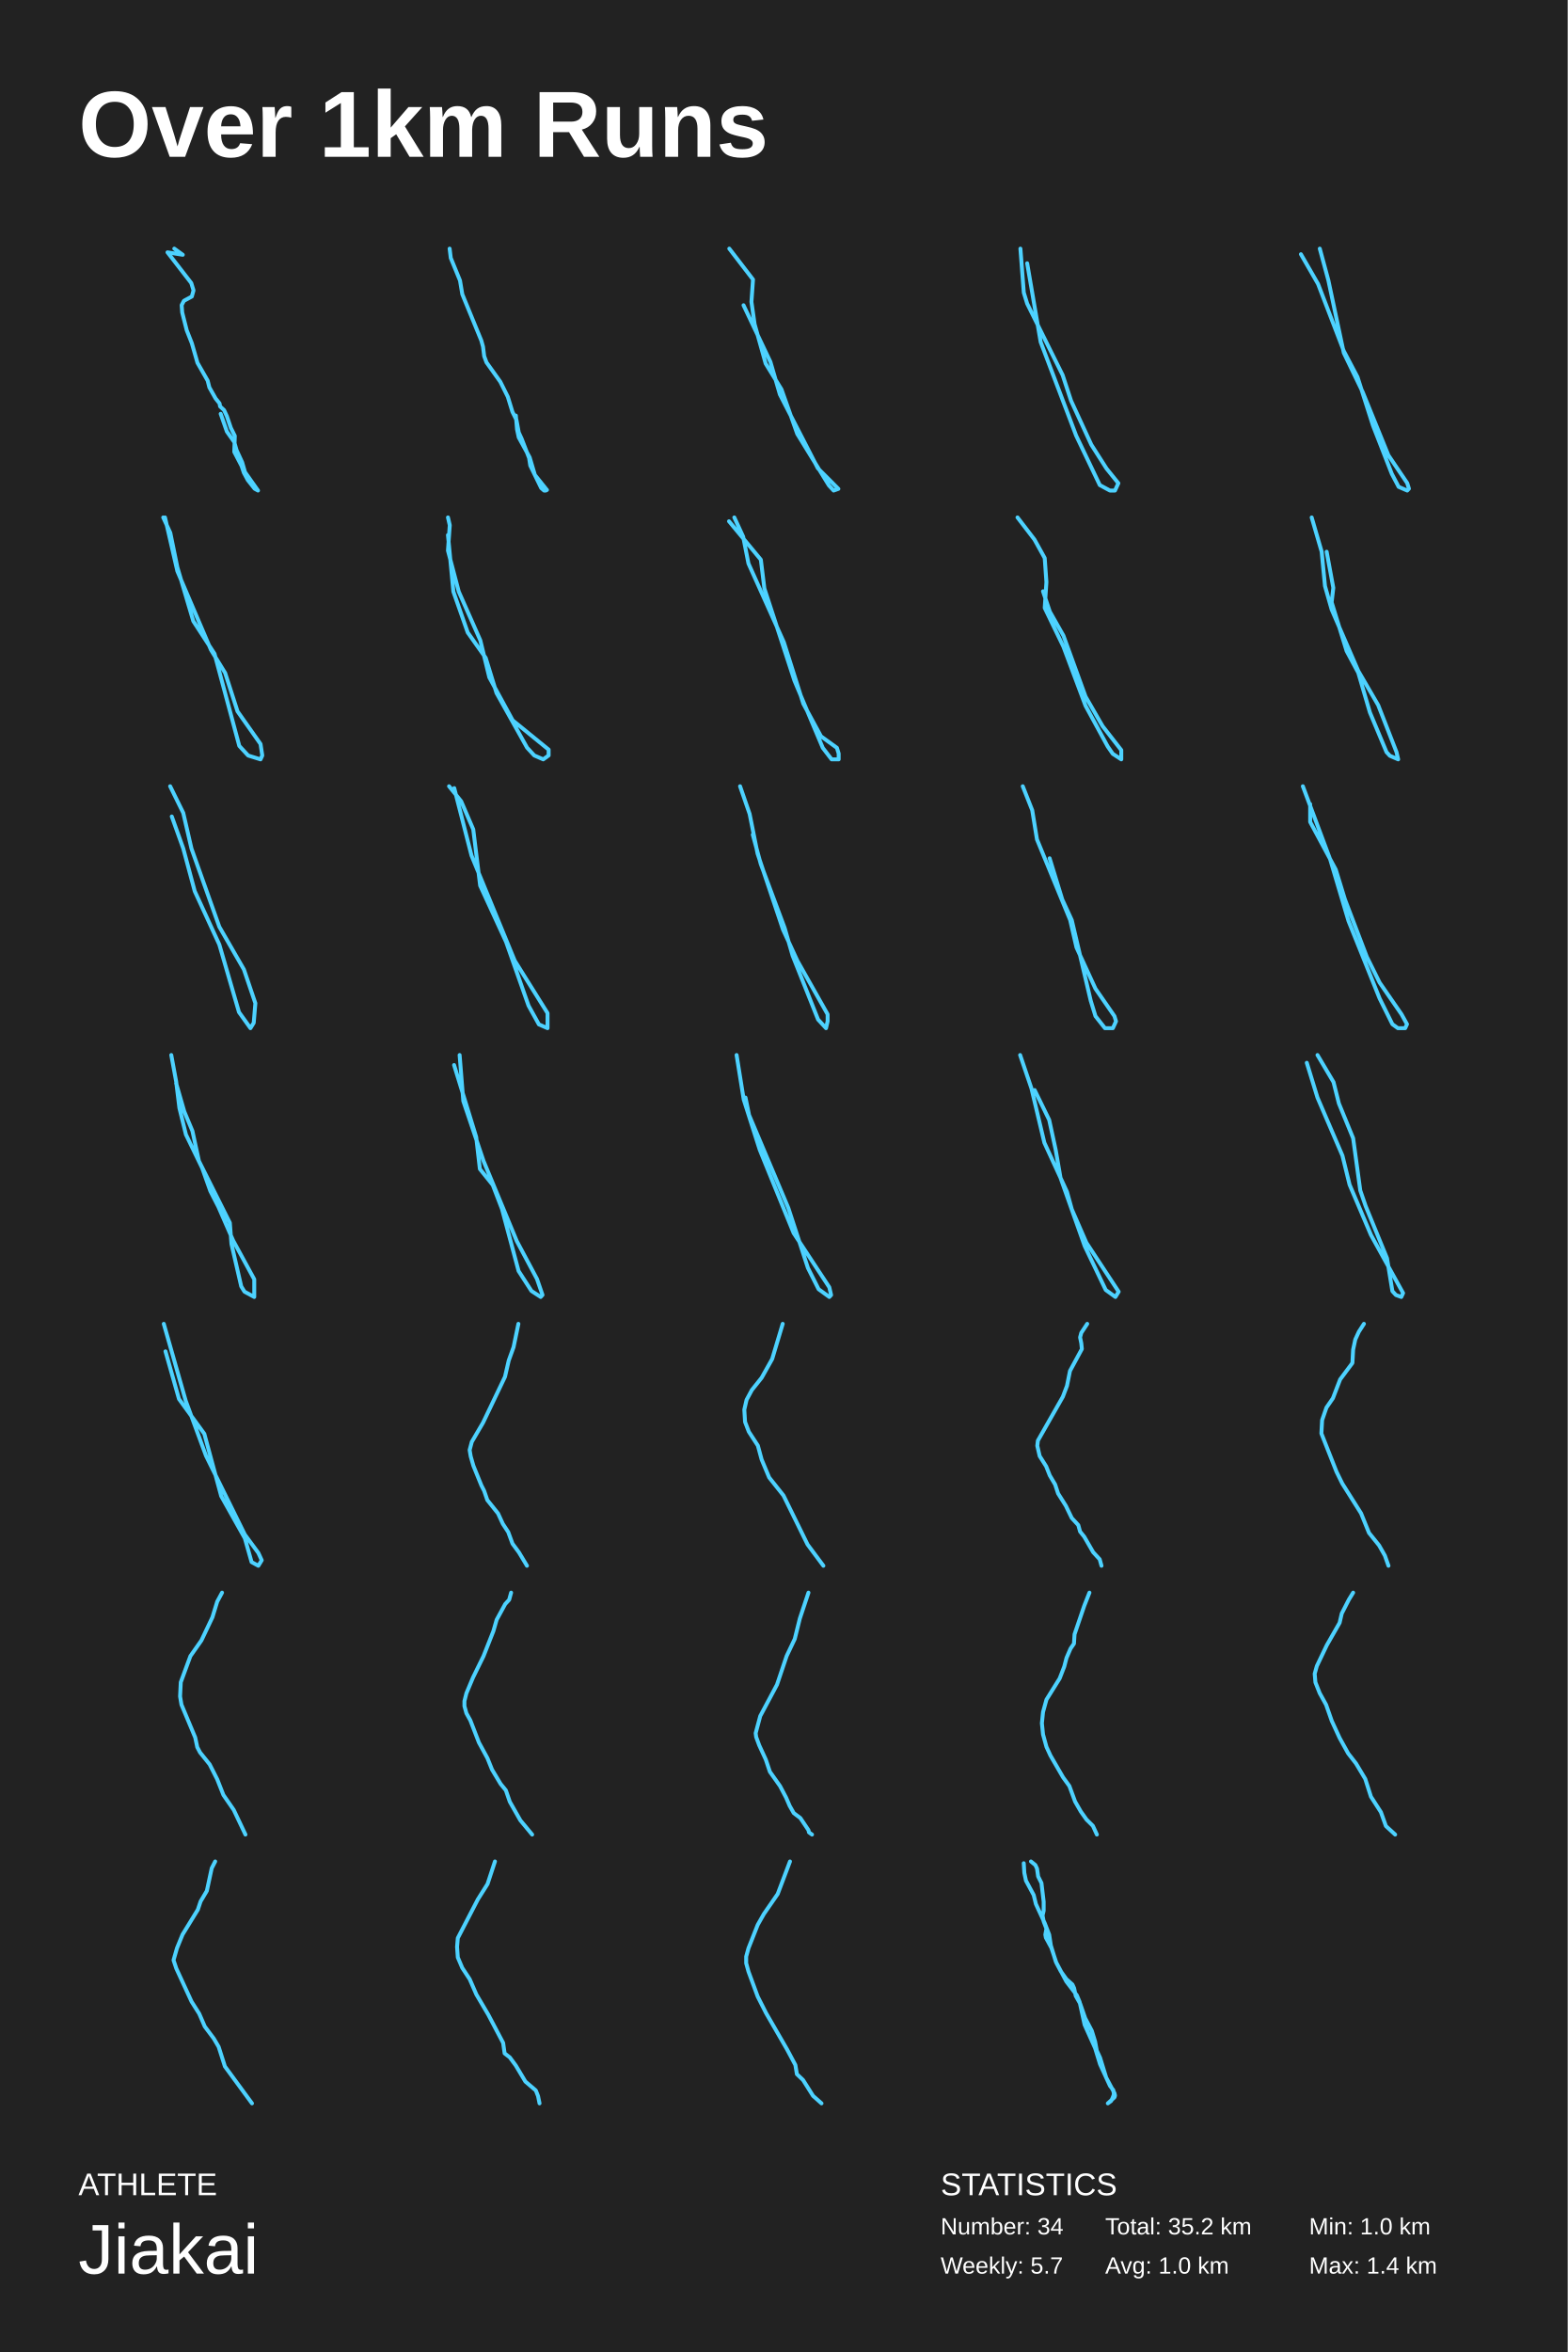
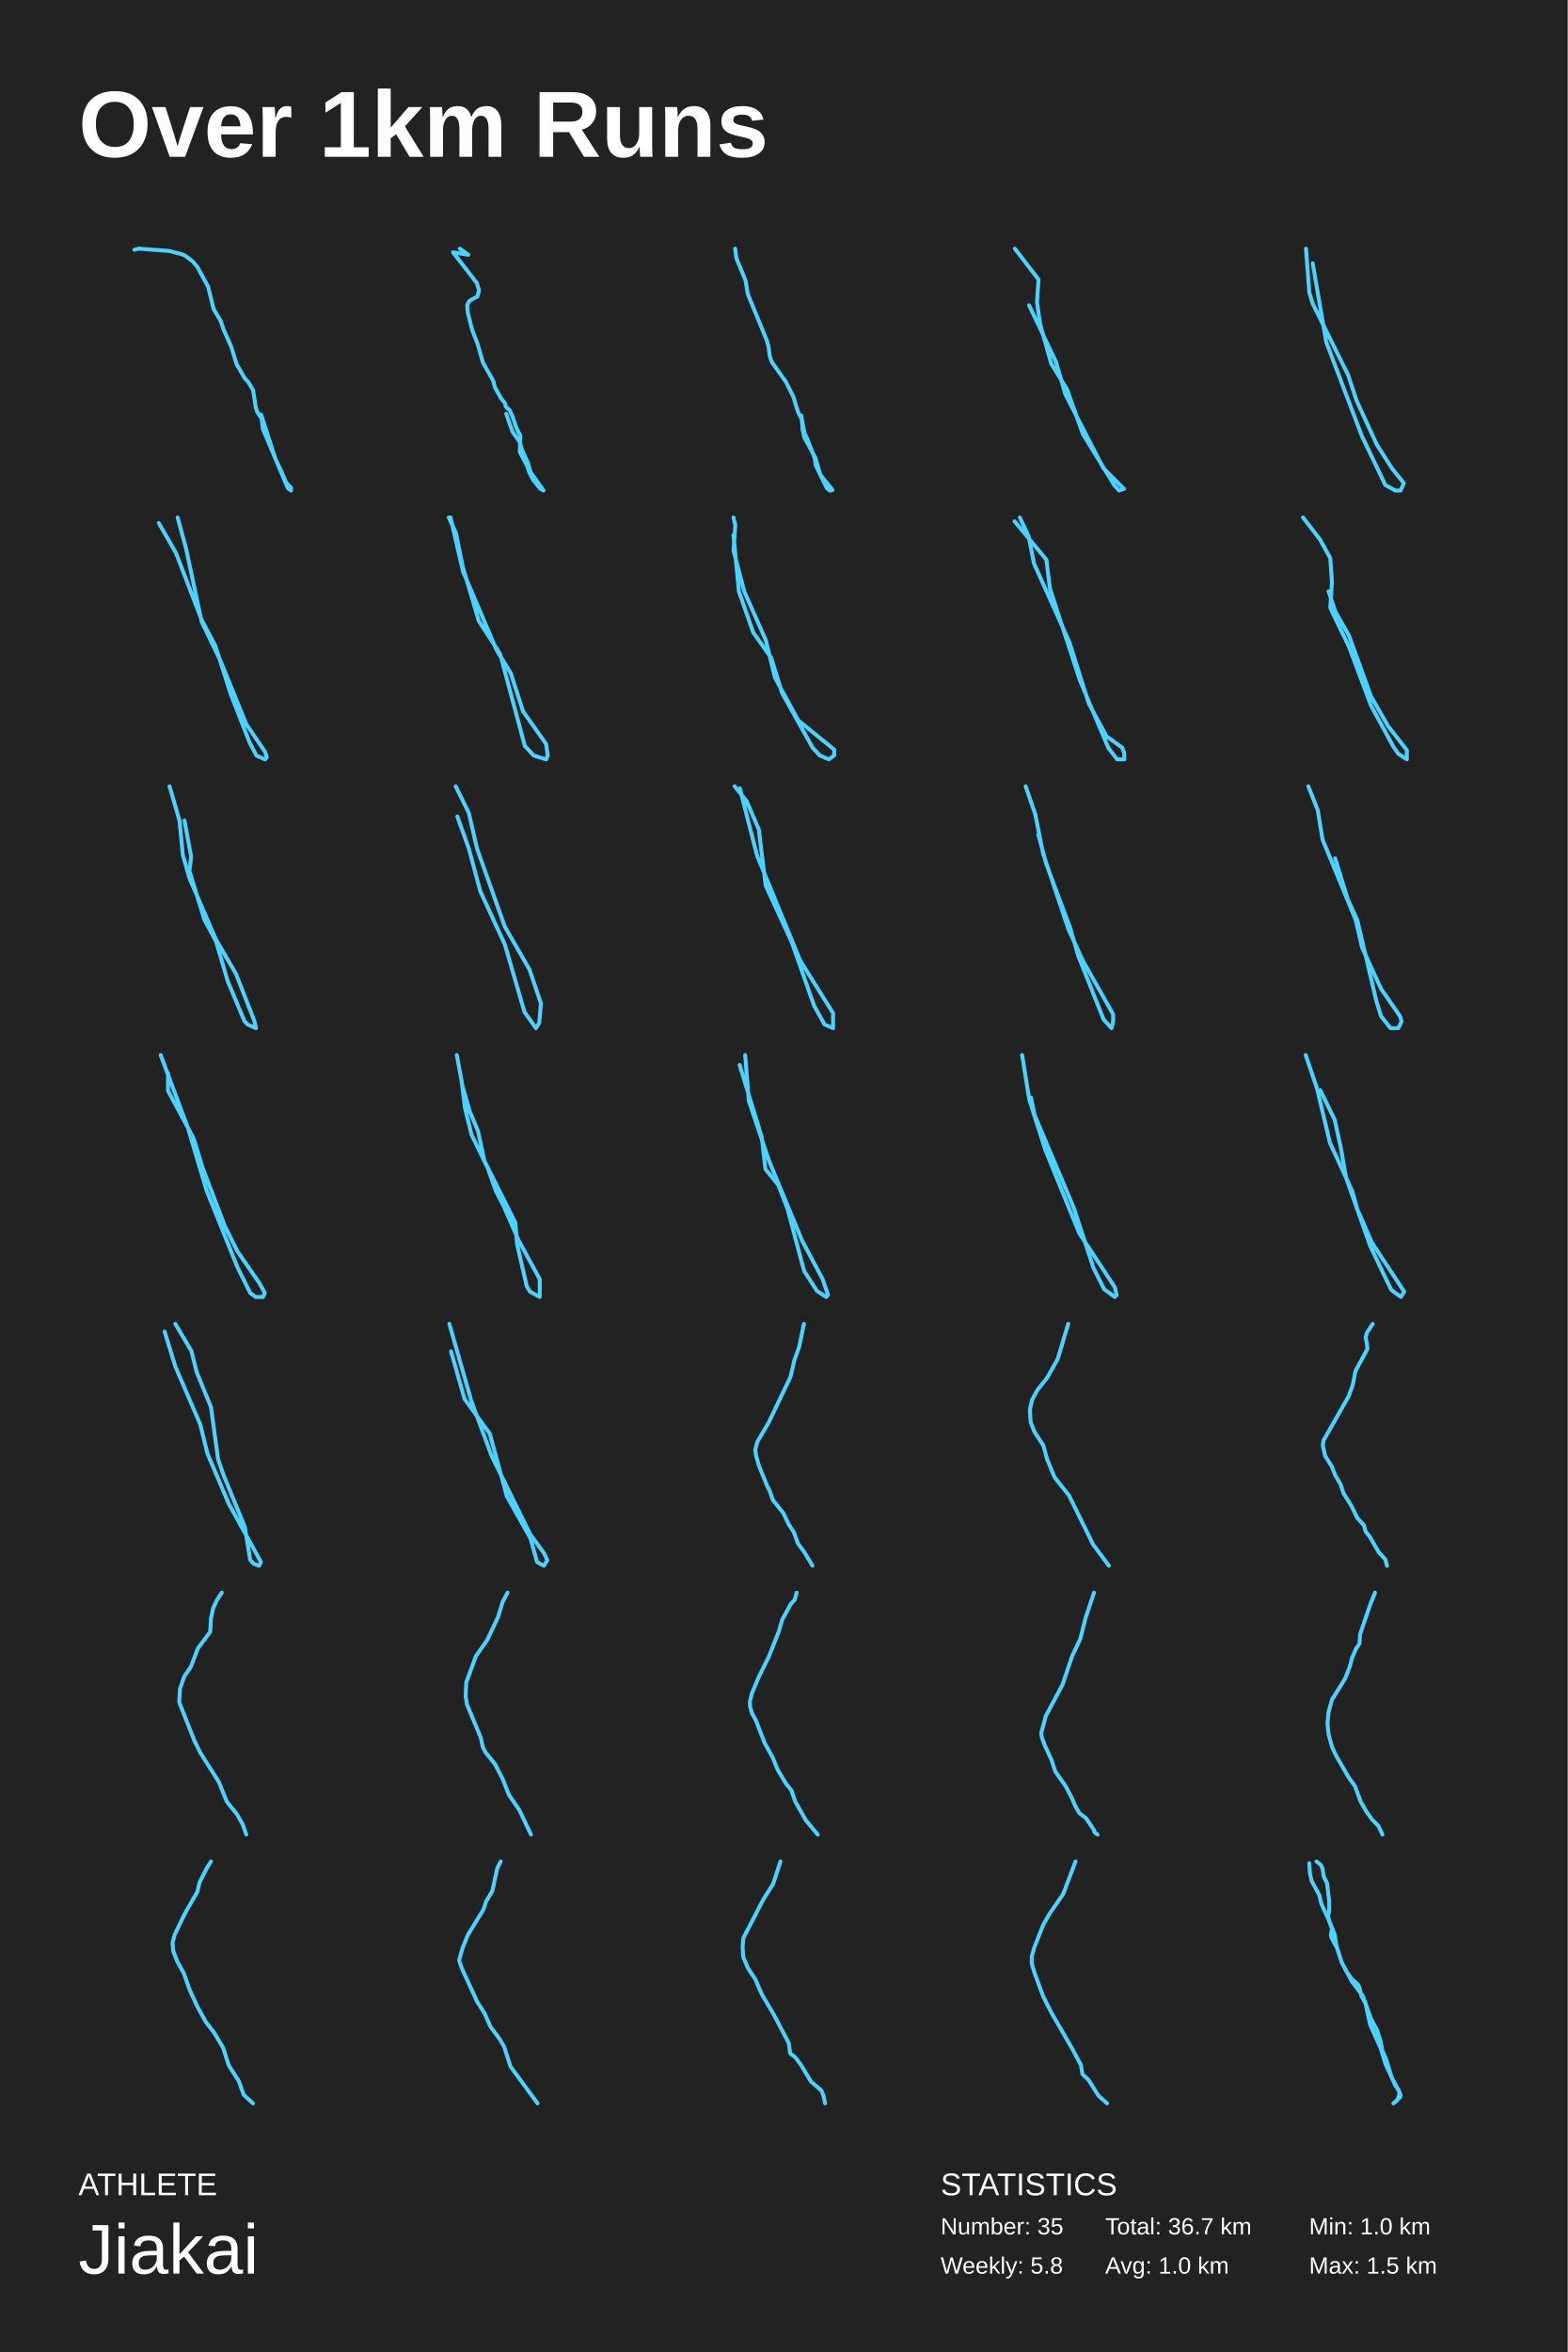
<svg xmlns="http://www.w3.org/2000/svg" baseProfile="full" height="300mm" version="1.1" viewBox="0,0,200,300" width="200mm">
  <defs />
  <rect fill="#222222" height="300" width="200" x="0" y="0" />
  <text fill="#FFFFFF" style="font-size:12px; font-family:Arial; font-weight:bold;" x="10" y="20">Over 1km Runs</text>
  <text fill="#FFFFFF" style="font-size:4px; font-family:Arial" x="10" y="280">ATHLETE</text>
  <text fill="#FFFFFF" style="font-size:9px; font-family:Arial" x="10" y="290">Jiakai</text>
  <text fill="#FFFFFF" style="font-size:4px; font-family:Arial" x="120" y="280">STATISTICS</text>
-   <text fill="#FFFFFF" style="font-size:3px; font-family:Arial" x="120" y="285">Number: 34</text>
-   <text fill="#FFFFFF" style="font-size:3px; font-family:Arial" x="120" y="290">Weekly: 5.7</text>
-   <text fill="#FFFFFF" style="font-size:3px; font-family:Arial" x="141" y="285">Total: 35.2 km</text>
+   <text fill="#FFFFFF" style="font-size:3px; font-family:Arial" x="120" y="285">Number: 35</text>
+   <text fill="#FFFFFF" style="font-size:3px; font-family:Arial" x="120" y="290">Weekly: 5.8</text>
+   <text fill="#FFFFFF" style="font-size:3px; font-family:Arial" x="141" y="285">Total: 36.7 km</text>
  <text fill="#FFFFFF" style="font-size:3px; font-family:Arial" x="141" y="290">Avg: 1.0 km</text>
  <text fill="#FFFFFF" style="font-size:3px; font-family:Arial" x="167" y="285">Min: 1.0 km</text>
-   <text fill="#FFFFFF" style="font-size:3px; font-family:Arial" x="167" y="290">Max: 1.4 km</text>
-   <polyline fill="none" points="22.235,31.714 23.318,32.497 21.369,32.184 24.4,36.1 24.689,37.04 24.472,37.823 23.462,38.371 23.173,38.92 23.245,39.859 23.823,42.131 24.472,43.775 25.194,46.281 26.493,48.553 26.71,49.414 27.504,50.824 28.009,51.45 28.081,51.842 28.586,52.312 28.947,53.095 29.452,54.583 29.958,55.601 29.886,57.637 30.824,59.439 31.112,60.3 31.618,61.24 32.484,62.336 32.917,62.571 31.257,60.222 30.896,58.969 30.174,57.403 29.886,56.384 28.947,55.053 28.153,52.782" stroke="#4dd2ff" stroke-linecap="round" stroke-linejoin="round" stroke-width="0.5" />
-   <polyline fill="none" points="57.362,31.714 57.509,32.91 58.685,35.781 58.979,37.535 61.404,43.435 61.624,44.233 61.771,45.429 62.065,46.226 63.829,48.698 64.784,50.611 65.372,52.525 65.886,53.562 66.18,55.156 66.547,55.954 67.503,58.425 67.65,59.382 69.046,62.252 69.413,62.571 69.634,62.571 69.781,62.492 69.707,62.412 68.237,60.578 67.576,58.346 66.18,55.794 65.96,54.758 65.813,53.003" stroke="#4dd2ff" stroke-linecap="round" stroke-linejoin="round" stroke-width="0.5" />
-   <polyline fill="none" points="93.042,31.714 96.067,35.654 95.866,38.499 96.269,41.343 97.681,46.377 99.697,49.66 101.714,55.35 105.748,61.915 106.353,62.571 106.958,62.353 104.336,59.726 99.496,50.316 98.286,46.158 94.857,38.936" stroke="#4dd2ff" stroke-linecap="round" stroke-linejoin="round" stroke-width="0.5" />
-   <polyline fill="none" points="131.043,33.584 132.766,43.636 137.29,55.558 140.306,61.87 141.599,62.571 142.245,62.571 142.676,61.636 141.168,59.766 139.229,56.727 136.644,51.117 135.567,47.844 131.043,38.727 130.612,37.325 130.181,31.714" stroke="#4dd2ff" stroke-linecap="round" stroke-linejoin="round" stroke-width="0.5" />
-   <polyline fill="none" points="165.967,32.426 168.154,36.224 171.435,44.769 173.185,48.092 175.154,54.264 177.56,60.435 178.435,62.097 179.529,62.571 179.748,62.334 179.529,61.622 177.123,58.062 173.842,49.991 171.435,45.007 169.467,35.749 168.373,31.714" stroke="#4dd2ff" stroke-linecap="round" stroke-linejoin="round" stroke-width="0.5" />
-   <polyline fill="none" points="20.823,66 21.726,67.959 22.629,72.367 24.66,79.225 27.369,83.388 30.528,95.143 31.657,96.367 33.237,96.857 33.462,96.367 33.237,94.898 30.303,90.735 28.723,85.837 26.917,82.898 22.629,72.857 21.049,66" stroke="#4dd2ff" stroke-linecap="round" stroke-linejoin="round" stroke-width="0.5" />
-   <polyline fill="none" points="57.15,68.24 57.838,75.456 59.673,80.682 61.966,83.917 63.342,88.396 67.241,95.364 68.158,96.359 69.305,96.857 69.993,96.359 69.993,95.613 65.406,91.88 62.425,86.406 61.278,81.677 58.526,75.456 57.15,70.23 57.379,66.995 57.15,66.0" stroke="#4dd2ff" stroke-linecap="round" stroke-linejoin="round" stroke-width="0.5" />
-   <polyline fill="none" points="93.004,66.49 97.066,71.388 97.517,75.061 101.354,86.816 104.965,95.388 106.094,96.857 106.996,96.857 106.996,96.122 106.771,95.388 104.74,93.918 102.483,89.755 100.0,81.918 95.486,71.878 94.809,68.449 93.681,66" stroke="#4dd2ff" stroke-linecap="round" stroke-linejoin="round" stroke-width="0.5" />
-   <polyline fill="none" points="129.808,66 131.978,68.827 133.281,71.182 133.498,74.244 133.281,77.542 135.669,82.489 138.491,90.026 141.313,95.208 141.964,96.15 143.049,96.857 143.049,95.679 140.662,92.617 138.491,88.848 135.669,81.075 133.932,78.013 133.064,75.422" stroke="#4dd2ff" stroke-linecap="round" stroke-linejoin="round" stroke-width="0.5" />
-   <polyline fill="none" points="169.249,70.375 170.098,74.981 169.886,76.823 171.796,83.041 173.282,85.804 174.767,90.87 176.889,95.936 177.314,96.397 178.375,96.857 178.163,95.936 175.828,89.949 173.282,85.574 169.886,77.744 169.037,74.751 168.613,70.375 167.339,66.0" stroke="#4dd2ff" stroke-linecap="round" stroke-linejoin="round" stroke-width="0.5" />
-   <polyline fill="none" points="21.915,104.143 23.379,108.227 24.843,113.672 27.979,120.479 30.488,129.101 31.952,131.143 32.37,130.462 32.579,127.966 31.116,123.655 27.979,118.21 24.425,108.227 23.379,103.689 21.706,100.286" stroke="#4dd2ff" stroke-linecap="round" stroke-linejoin="round" stroke-width="0.5" />
-   <polyline fill="none" points="57.289,100.286 58.832,102.199 60.375,105.787 61.257,112.963 64.563,120.14 67.429,128.272 68.752,130.664 69.854,131.143 69.854,129.229 65.666,122.532 60.155,109.136 57.95,100.525" stroke="#4dd2ff" stroke-linecap="round" stroke-linejoin="round" stroke-width="0.5" />
-   <polyline fill="none" points="96.039,106.457 97.055,110.204 100.102,118.359 101.117,121.886 104.367,130.041 105.383,131.143 105.586,130.261 105.586,129.38 101.727,122.547 99.898,118.58 96.648,108.882 95.633,103.812 94.414,100.286" stroke="#4dd2ff" stroke-linecap="round" stroke-linejoin="round" stroke-width="0.5" />
-   <polyline fill="none" points="133.908,109.477 135.521,114.73 136.731,117.356 139.151,127.641 139.756,129.611 140.966,131.143 141.975,131.143 142.378,130.267 142.177,129.611 139.756,126.109 137.336,120.857 136.529,117.356 132.294,107.07 131.689,103.35 130.479,100.286" stroke="#4dd2ff" stroke-linecap="round" stroke-linejoin="round" stroke-width="0.5" />
-   <polyline fill="none" points="166.214,100.286 169.71,109.644 172.041,117.485 176.004,127.349 177.636,130.637 178.335,131.143 179.267,131.143 179.5,130.637 178.801,129.372 176.004,125.326 174.372,122.037 171.575,114.703 170.41,110.909 167.146,104.838 167.146,102.562" stroke="#4dd2ff" stroke-linecap="round" stroke-linejoin="round" stroke-width="0.5" />
-   <polyline fill="none" points="22.473,138.175 23.51,141.779 24.548,144.257 25.379,148.086 29.322,155.969 29.53,158.672 30.775,164.077 31.19,164.753 32.436,165.429 32.436,163.176 29.737,158.221 27.869,153.942 26.832,151.915 25.794,148.986 23.718,144.707 22.888,141.328 22.473,137.95 21.85,134.571" stroke="#4dd2ff" stroke-linecap="round" stroke-linejoin="round" stroke-width="0.5" />
-   <polyline fill="none" points="57.931,135.847 60.751,145.027 61.221,149.107 62.866,151.148 64.041,154.208 66.157,162.113 67.802,164.664 68.977,165.429 69.212,165.174 68.507,163.133 65.922,158.288 61.691,148.087 59.106,140.437 58.636,134.571" stroke="#4dd2ff" stroke-linecap="round" stroke-linejoin="round" stroke-width="0.5" />
-   <polyline fill="none" points="95.109,140.002 95.564,142.224 100.569,154.073 103.071,161.726 104.436,164.441 105.801,165.429 106.029,165.182 105.801,164.194 101.251,157.282 96.929,146.667 94.881,140.249 93.971,134.571" stroke="#4dd2ff" stroke-linecap="round" stroke-linejoin="round" stroke-width="0.5" />
-   <polyline fill="none" points="131.998,139.043 133.853,142.845 134.677,146.646 135.295,150.224 138.386,158.944 141.065,164.534 142.301,165.429 142.714,164.758 138.592,158.497 136.738,154.248 136.119,152.012 133.235,145.752 131.586,138.82 130.144,134.571" stroke="#4dd2ff" stroke-linecap="round" stroke-linejoin="round" stroke-width="0.5" />
-   <polyline fill="none" points="168.08,134.571 170.127,138.027 170.81,140.743 172.63,145.186 173.54,151.851 174.222,153.826 176.952,160.491 177.635,164.688 178.09,165.182 178.772,165.429 179,164.935 174.905,157.529 172.175,151.111 171.265,147.408 168.08,140.002 166.715,135.559" stroke="#4dd2ff" stroke-linecap="round" stroke-linejoin="round" stroke-width="0.5" />
-   <polyline fill="none" points="21.111,172.364 22.834,178.442 26.066,182.883 28.22,190.831 31.236,196.208 32.098,199.247 32.96,199.714 33.39,199.013 32.96,198.078 31.236,195.74 26.281,185.688 23.696,178.675 20.895,168.857" stroke="#4dd2ff" stroke-linecap="round" stroke-linejoin="round" stroke-width="0.5" />
-   <polyline fill="none" points="66.135,168.857 65.52,171.824 64.904,173.53 64.426,175.607 61.623,181.467 60.188,183.915 59.914,184.953 60.051,185.769 60.393,186.956 61.418,189.478 61.76,190.146 62.17,191.333 63.537,193.039 64.152,194.374 64.836,195.412 65.383,196.896 66.203,198.008 67.229,199.714" stroke="#4dd2ff" stroke-linecap="round" stroke-linejoin="round" stroke-width="0.5" />
-   <polyline fill="none" points="99.856,168.857 98.511,173.34 97.166,175.738 95.917,177.301 95.245,178.552 94.956,179.803 95.052,181.367 95.533,182.618 96.686,184.39 97.166,186.162 98.127,188.456 99.952,190.749 103.026,197.004 105.044,199.714" stroke="#4dd2ff" stroke-linecap="round" stroke-linejoin="round" stroke-width="0.5" />
-   <polyline fill="none" points="138.704,168.857 137.945,170.009 137.794,170.585 137.945,171.326 138.021,172.066 136.504,174.864 136.125,176.757 135.594,178.156 132.41,183.751 132.334,184.409 132.637,185.726 133.471,187.042 133.926,188.194 134.609,189.346 134.988,190.498 135.974,192.062 136.732,193.625 137.566,194.53 137.794,195.353 138.324,196.011 139.462,197.986 140.296,198.891 140.523,199.714" stroke="#4dd2ff" stroke-linecap="round" stroke-linejoin="round" stroke-width="0.5" />
-   <polyline fill="none" points="174.007,168.857 173.363,169.856 172.903,170.854 172.627,172.153 172.535,173.85 170.971,175.947 170.05,178.344 169.222,179.542 168.67,181.14 168.578,182.838 170.51,187.731 171.247,189.229 173.639,193.024 174.652,195.52 175.94,197.118 176.676,198.416 177.136,199.714" stroke="#4dd2ff" stroke-linecap="round" stroke-linejoin="round" stroke-width="0.5" />
-   <polyline fill="none" points="28.328,203.143 27.713,204.286 27.099,206.286 25.695,209.238 24.29,211.238 23.062,214.572 22.974,216.381 23.149,217.429 24.905,221.619 25.168,222.857 25.519,223.524 26.748,225.048 27.713,226.952 28.503,228.952 29.82,230.857 31.312,234.0" stroke="#4dd2ff" stroke-linecap="round" stroke-linejoin="round" stroke-width="0.5" />
-   <polyline fill="none" points="65.207,203.143 64.956,204.053 64.452,204.599 63.362,206.602 62.942,208.058 61.684,211.244 60.342,213.975 59.503,215.977 59.251,216.979 59.251,217.616 59.503,218.526 60.006,219.436 61.097,222.258 62.187,224.261 62.775,225.717 63.865,227.537 64.536,228.357 65.039,229.813 66.382,232.18 67.891,234.0" stroke="#4dd2ff" stroke-linecap="round" stroke-linejoin="round" stroke-width="0.5" />
-   <polyline fill="none" points="103.142,203.143 102.04,206.447 101.393,209.047 100.356,211.226 99.126,214.881 96.988,218.888 96.405,221.067 96.47,221.559 96.858,222.613 97.7,224.441 98.219,225.987 99.514,227.815 100.291,229.291 100.745,230.345 101.263,231.259 102.105,231.891 103.142,233.438 103.206,233.719 103.595,234.0" stroke="#4dd2ff" stroke-linecap="round" stroke-linejoin="round" stroke-width="0.5" />
-   <polyline fill="none" points="138.987,203.143 138.329,204.809 137.086,208.458 137.013,209.648 136.575,210.282 136.063,211.472 135.771,212.583 135.186,214.09 133.504,216.787 133.066,218.373 132.92,219.801 133.066,221.229 133.504,222.815 134.016,223.926 135.624,226.702 136.429,227.813 137.16,229.796 137.891,231.065 138.622,232.096 139.426,232.889 139.937,234.0" stroke="#4dd2ff" stroke-linecap="round" stroke-linejoin="round" stroke-width="0.5" />
-   <polyline fill="none" points="172.63,203.143 172.085,204.03 171.176,205.805 170.904,206.988 169.268,209.847 167.997,212.509 167.724,213.494 167.815,214.579 168.36,215.959 169.178,217.438 169.904,219.508 170.904,221.677 171.994,223.649 172.993,224.93 174.175,226.902 174.901,229.169 176.173,231.141 176.809,232.916 177.99,234.0" stroke="#4dd2ff" stroke-linecap="round" stroke-linejoin="round" stroke-width="0.5" />
-   <polyline fill="none" points="27.453,237.429 27.01,238.294 26.39,241.178 25.593,242.523 25.238,243.581 23.289,246.753 22.581,248.483 22.138,250.021 22.492,251.079 24.441,255.308 25.415,256.847 26.124,258.481 27.276,260.019 27.896,261.076 28.693,263.575 32.148,268.286" stroke="#4dd2ff" stroke-linecap="round" stroke-linejoin="round" stroke-width="0.5" />
-   <polyline fill="none" points="63.145,237.429 62.197,240.309 60.965,242.263 58.405,247.2 58.311,248.332 58.405,249.669 58.974,251.006 59.922,252.446 60.775,254.4 62.292,256.972 64.188,260.571 64.377,261.909 65.041,262.423 65.799,263.451 67.031,265.509 68.358,266.64 68.643,267.36 68.832,268.286" stroke="#4dd2ff" stroke-linecap="round" stroke-linejoin="round" stroke-width="0.5" />
-   <polyline fill="none" points="100.784,237.429 99.216,241.578 97.45,244.132 96.666,245.515 95.489,248.495 95.195,249.559 95.195,250.41 95.489,251.474 96.666,254.666 97.745,256.794 100.392,261.37 101.471,263.391 101.667,264.562 102.451,265.306 103.726,267.328 104.805,268.286" stroke="#4dd2ff" stroke-linecap="round" stroke-linejoin="round" stroke-width="0.5" />
-   <polyline fill="none" points="131.524,237.429 132.089,237.888 132.301,238.347 132.442,239.343 132.865,240.185 133.147,242.559 133.147,243.707 133.006,244.32 133.147,245.086 133.5,246.004 133.359,246.77 133.43,247.153 134.135,248.455 134.77,250.369 135.335,251.441 136.04,252.436 136.817,253.125 137.028,253.585 137.24,254.58 137.805,255.575 138.44,257.413 139.286,259.021 139.71,260.399 139.921,261.548 140.345,262.467 141.121,264.993 142.179,266.984 142.25,267.29 142.179,267.52 141.333,268.286 141.756,267.979 141.968,267.52 142.109,267.137 142.038,266.601 141.615,266.065 140.345,263.309 139.71,261.241 138.369,258.255 137.734,255.346 137.381,254.503 136.04,252.742 134.7,250.216 134.065,248.148 133.853,246.77 133.289,245.315 132.159,242.865 131.877,241.716 130.889,239.879 130.678,238.883 130.607,237.658" stroke="#4dd2ff" stroke-linecap="round" stroke-linejoin="round" stroke-width="0.5" />
+   <text fill="#FFFFFF" style="font-size:3px; font-family:Arial" x="167" y="290">Max: 1.5 km</text>
+   <polyline fill="none" points="17.152,31.862 17.698,31.714 21.585,32.01 23.29,32.454 23.699,32.676 24.586,33.342 25.199,34.082 26.563,36.598 27.245,39.41 28.132,40.89 28.541,42.074 29.496,44.22 30.177,46.44 31.2,48.216 31.678,48.734 32.292,49.77 32.632,51.99 32.837,52.582 33.383,53.396 33.519,54.654 33.724,55.172 36.724,62.275 37.133,62.571 37.133,62.201 36.52,61.609 35.838,59.982 35.156,58.576 33.314,52.878" stroke="#4dd2ff" stroke-linecap="round" stroke-linejoin="round" stroke-width="0.5" />
+   <polyline fill="none" points="58.664,31.714 59.746,32.497 57.797,32.184 60.829,36.1 61.117,37.04 60.901,37.823 59.891,38.371 59.602,38.92 59.674,39.859 60.251,42.131 60.901,43.775 61.623,46.281 62.922,48.553 63.138,49.414 63.932,50.824 64.438,51.45 64.51,51.842 65.015,52.312 65.376,53.095 65.881,54.583 66.386,55.601 66.314,57.637 67.252,59.439 67.541,60.3 68.046,61.24 68.912,62.336 69.345,62.571 67.685,60.222 67.325,58.969 66.603,57.403 66.314,56.384 65.376,55.053 64.582,52.782" stroke="#4dd2ff" stroke-linecap="round" stroke-linejoin="round" stroke-width="0.5" />
+   <polyline fill="none" points="93.791,31.714 93.938,32.91 95.114,35.781 95.407,37.535 97.832,43.435 98.053,44.233 98.2,45.429 98.494,46.226 100.257,48.698 101.212,50.611 101.8,52.525 102.315,53.562 102.609,55.156 102.976,55.954 103.931,58.425 104.078,59.382 105.474,62.252 105.842,62.571 106.062,62.571 106.209,62.492 106.136,62.412 104.666,60.578 104.005,58.346 102.609,55.794 102.388,54.758 102.241,53.003" stroke="#4dd2ff" stroke-linecap="round" stroke-linejoin="round" stroke-width="0.5" />
+   <polyline fill="none" points="129.471,31.714 132.496,35.654 132.294,38.499 132.697,41.343 134.109,46.377 136.126,49.66 138.143,55.35 142.177,61.915 142.782,62.571 143.387,62.353 140.765,59.726 135.924,50.316 134.714,46.158 131.286,38.936" stroke="#4dd2ff" stroke-linecap="round" stroke-linejoin="round" stroke-width="0.5" />
+   <polyline fill="none" points="167.471,33.584 169.195,43.636 173.719,55.558 176.735,61.87 178.028,62.571 178.674,62.571 179.105,61.636 177.597,59.766 175.658,56.727 173.073,51.117 171.995,47.844 167.471,38.727 167.04,37.325 166.61,31.714" stroke="#4dd2ff" stroke-linecap="round" stroke-linejoin="round" stroke-width="0.5" />
+   <polyline fill="none" points="20.252,66.712 22.44,70.51 25.721,79.055 27.471,82.378 29.44,88.549 31.846,94.721 32.721,96.382 33.815,96.857 34.033,96.62 33.815,95.908 31.408,92.347 28.127,84.277 25.721,79.292 23.752,70.035 22.659,66" stroke="#4dd2ff" stroke-linecap="round" stroke-linejoin="round" stroke-width="0.5" />
+   <polyline fill="none" points="57.252,66 58.155,67.959 59.058,72.367 61.089,79.225 63.797,83.388 66.957,95.143 68.085,96.367 69.665,96.857 69.891,96.367 69.665,94.898 66.731,90.735 65.151,85.837 63.346,82.898 59.058,72.857 57.478,66" stroke="#4dd2ff" stroke-linecap="round" stroke-linejoin="round" stroke-width="0.5" />
+   <polyline fill="none" points="93.579,68.24 94.267,75.456 96.101,80.682 98.395,83.917 99.771,88.396 103.669,95.364 104.587,96.359 105.733,96.857 106.421,96.359 106.421,95.613 101.835,91.88 98.853,86.406 97.707,81.677 94.955,75.456 93.579,70.23 93.808,66.995 93.579,66.0" stroke="#4dd2ff" stroke-linecap="round" stroke-linejoin="round" stroke-width="0.5" />
+   <polyline fill="none" points="129.432,66.49 133.495,71.388 133.946,75.061 137.783,86.816 141.394,95.388 142.522,96.857 143.425,96.857 143.425,96.122 143.199,95.388 141.168,93.918 138.911,89.755 136.429,81.918 131.915,71.878 131.238,68.449 130.109,66" stroke="#4dd2ff" stroke-linecap="round" stroke-linejoin="round" stroke-width="0.5" />
+   <polyline fill="none" points="166.236,66 168.407,68.827 169.71,71.182 169.927,74.244 169.71,77.542 172.097,82.489 174.919,90.026 177.741,95.208 178.393,96.15 179.478,96.857 179.478,95.679 177.09,92.617 174.919,88.848 172.097,81.075 170.361,78.013 169.492,75.422" stroke="#4dd2ff" stroke-linecap="round" stroke-linejoin="round" stroke-width="0.5" />
+   <polyline fill="none" points="23.535,104.661 24.384,109.267 24.172,111.109 26.082,117.326 27.567,120.09 29.053,125.156 31.175,130.222 31.599,130.682 32.661,131.143 32.448,130.222 30.114,124.235 27.567,119.859 24.172,112.03 23.323,109.036 22.898,104.661 21.625,100.286" stroke="#4dd2ff" stroke-linecap="round" stroke-linejoin="round" stroke-width="0.5" />
+   <polyline fill="none" points="58.344,104.143 59.808,108.227 61.271,113.672 64.408,120.479 66.917,129.101 68.381,131.143 68.799,130.462 69.008,127.966 67.544,123.655 64.408,118.21 60.853,108.227 59.808,103.689 58.135,100.286" stroke="#4dd2ff" stroke-linecap="round" stroke-linejoin="round" stroke-width="0.5" />
+   <polyline fill="none" points="93.717,100.286 95.26,102.199 96.804,105.787 97.685,112.963 100.992,120.14 103.858,128.272 105.18,130.664 106.283,131.143 106.283,129.229 102.094,122.532 96.583,109.136 94.379,100.525" stroke="#4dd2ff" stroke-linecap="round" stroke-linejoin="round" stroke-width="0.5" />
+   <polyline fill="none" points="132.468,106.457 133.483,110.204 136.53,118.359 137.546,121.886 140.796,130.041 141.811,131.143 142.014,130.261 142.014,129.38 138.155,122.547 136.327,118.58 133.077,108.882 132.061,103.812 130.843,100.286" stroke="#4dd2ff" stroke-linecap="round" stroke-linejoin="round" stroke-width="0.5" />
+   <polyline fill="none" points="170.336,109.477 171.95,114.73 173.16,117.356 175.58,127.641 176.185,129.611 177.395,131.143 178.403,131.143 178.807,130.267 178.605,129.611 176.185,126.109 173.765,120.857 172.958,117.356 168.723,107.07 168.118,103.35 166.908,100.286" stroke="#4dd2ff" stroke-linecap="round" stroke-linejoin="round" stroke-width="0.5" />
+   <polyline fill="none" points="20.5,134.571 23.996,143.93 26.327,151.771 30.29,161.635 31.921,164.923 32.621,165.429 33.553,165.429 33.786,164.923 33.087,163.658 30.29,159.611 28.658,156.323 25.861,148.988 24.695,145.194 21.432,139.124 21.432,136.848" stroke="#4dd2ff" stroke-linecap="round" stroke-linejoin="round" stroke-width="0.5" />
+   <polyline fill="none" points="58.901,138.175 59.939,141.779 60.977,144.257 61.807,148.086 65.751,155.969 65.958,158.672 67.204,164.077 67.619,164.753 68.864,165.429 68.864,163.176 66.166,158.221 64.298,153.942 63.26,151.915 62.222,148.986 60.147,144.707 59.316,141.328 58.901,137.95 58.278,134.571" stroke="#4dd2ff" stroke-linecap="round" stroke-linejoin="round" stroke-width="0.5" />
+   <polyline fill="none" points="94.36,135.847 97.18,145.027 97.65,149.107 99.295,151.148 100.47,154.208 102.585,162.113 104.23,164.664 105.405,165.429 105.64,165.174 104.935,163.133 102.35,158.288 98.12,148.087 95.535,140.437 95.065,134.571" stroke="#4dd2ff" stroke-linecap="round" stroke-linejoin="round" stroke-width="0.5" />
+   <polyline fill="none" points="131.537,140.002 131.992,142.224 136.997,154.073 139.5,161.726 140.865,164.441 142.23,165.429 142.457,165.182 142.23,164.194 137.68,157.282 133.357,146.667 131.31,140.249 130.4,134.571" stroke="#4dd2ff" stroke-linecap="round" stroke-linejoin="round" stroke-width="0.5" />
+   <polyline fill="none" points="168.427,139.043 170.281,142.845 171.106,146.646 171.724,150.224 174.815,158.944 177.494,164.534 178.73,165.429 179.142,164.758 175.021,158.497 173.166,154.248 172.548,152.012 169.663,145.752 168.015,138.82 166.572,134.571" stroke="#4dd2ff" stroke-linecap="round" stroke-linejoin="round" stroke-width="0.5" />
+   <polyline fill="none" points="22.365,168.857 24.413,172.313 25.095,175.029 26.915,179.472 27.825,186.137 28.508,188.112 31.238,194.777 31.92,198.974 32.375,199.467 33.058,199.714 33.285,199.221 29.19,191.815 26.46,185.397 25.55,181.694 22.365,174.288 21,169.845" stroke="#4dd2ff" stroke-linecap="round" stroke-linejoin="round" stroke-width="0.5" />
+   <polyline fill="none" points="57.539,172.364 59.263,178.442 62.494,182.883 64.649,190.831 67.665,196.208 68.526,199.247 69.388,199.714 69.819,199.013 69.388,198.078 67.665,195.74 62.71,185.688 60.124,178.675 57.324,168.857" stroke="#4dd2ff" stroke-linecap="round" stroke-linejoin="round" stroke-width="0.5" />
+   <polyline fill="none" points="102.563,168.857 101.948,171.824 101.333,173.53 100.854,175.607 98.052,181.467 96.616,183.915 96.343,184.953 96.48,185.769 96.821,186.956 97.847,189.478 98.189,190.146 98.599,191.333 99.966,193.039 100.581,194.374 101.265,195.412 101.811,196.896 102.632,198.008 103.657,199.714" stroke="#4dd2ff" stroke-linecap="round" stroke-linejoin="round" stroke-width="0.5" />
+   <polyline fill="none" points="136.284,168.857 134.939,173.34 133.594,175.738 132.346,177.301 131.673,178.552 131.385,179.803 131.481,181.367 131.961,182.618 133.114,184.39 133.594,186.162 134.555,188.456 136.381,190.749 139.455,197.004 141.472,199.714" stroke="#4dd2ff" stroke-linecap="round" stroke-linejoin="round" stroke-width="0.5" />
+   <polyline fill="none" points="175.132,168.857 174.374,170.009 174.222,170.585 174.374,171.326 174.45,172.066 172.933,174.864 172.554,176.757 172.023,178.156 168.838,183.751 168.762,184.409 169.066,185.726 169.9,187.042 170.355,188.194 171.037,189.346 171.416,190.498 172.402,192.062 173.16,193.625 173.995,194.53 174.222,195.353 174.753,196.011 175.89,197.986 176.725,198.891 176.952,199.714" stroke="#4dd2ff" stroke-linecap="round" stroke-linejoin="round" stroke-width="0.5" />
+   <polyline fill="none" points="28.293,203.143 27.649,204.141 27.189,205.14 26.913,206.438 26.821,208.136 25.256,210.233 24.336,212.63 23.508,213.828 22.956,215.426 22.864,217.124 24.796,222.017 25.532,223.515 27.925,227.309 28.937,229.806 30.226,231.404 30.962,232.702 31.422,234.0" stroke="#4dd2ff" stroke-linecap="round" stroke-linejoin="round" stroke-width="0.5" />
+   <polyline fill="none" points="64.756,203.143 64.142,204.286 63.528,206.286 62.123,209.238 60.719,211.238 59.49,214.572 59.402,216.381 59.578,217.429 61.333,221.619 61.597,222.857 61.948,223.524 63.176,225.048 64.142,226.952 64.932,228.952 66.248,230.857 67.74,234.0" stroke="#4dd2ff" stroke-linecap="round" stroke-linejoin="round" stroke-width="0.5" />
+   <polyline fill="none" points="101.636,203.143 101.384,204.053 100.881,204.599 99.79,206.602 99.371,208.058 98.113,211.244 96.77,213.975 95.932,215.977 95.68,216.979 95.68,217.616 95.932,218.526 96.435,219.436 97.525,222.258 98.616,224.261 99.203,225.717 100.294,227.537 100.965,228.357 101.468,229.813 102.81,232.18 104.32,234.0" stroke="#4dd2ff" stroke-linecap="round" stroke-linejoin="round" stroke-width="0.5" />
+   <polyline fill="none" points="139.57,203.143 138.469,206.447 137.821,209.047 136.785,211.226 135.554,214.881 133.416,218.888 132.833,221.067 132.898,221.559 133.287,222.613 134.129,224.441 134.647,225.987 135.943,227.815 136.72,229.291 137.173,230.345 137.692,231.259 138.534,231.891 139.57,233.438 139.635,233.719 140.024,234.0" stroke="#4dd2ff" stroke-linecap="round" stroke-linejoin="round" stroke-width="0.5" />
+   <polyline fill="none" points="175.416,203.143 174.758,204.809 173.515,208.458 173.442,209.648 173.003,210.282 172.492,211.472 172.199,212.583 171.614,214.09 169.933,216.787 169.494,218.373 169.348,219.801 169.494,221.229 169.933,222.815 170.445,223.926 172.053,226.702 172.857,227.813 173.588,229.796 174.319,231.065 175.05,232.096 175.854,232.889 176.366,234.0" stroke="#4dd2ff" stroke-linecap="round" stroke-linejoin="round" stroke-width="0.5" />
+   <polyline fill="none" points="26.916,237.429 26.371,238.316 25.462,240.09 25.19,241.273 23.554,244.132 22.282,246.794 22.01,247.78 22.101,248.865 22.646,250.245 23.463,251.724 24.19,253.794 25.19,255.963 26.28,257.934 27.279,259.216 28.46,261.188 29.187,263.455 30.459,265.427 31.095,267.201 32.276,268.286" stroke="#4dd2ff" stroke-linecap="round" stroke-linejoin="round" stroke-width="0.5" />
+   <polyline fill="none" points="63.881,237.429 63.439,238.294 62.818,241.178 62.021,242.523 61.667,243.581 59.718,246.753 59.009,248.483 58.566,250.021 58.921,251.079 60.869,255.308 61.844,256.847 62.553,258.481 63.704,260.019 64.324,261.076 65.122,263.575 68.577,268.286" stroke="#4dd2ff" stroke-linecap="round" stroke-linejoin="round" stroke-width="0.5" />
+   <polyline fill="none" points="99.573,237.429 98.626,240.309 97.393,242.263 94.834,247.2 94.739,248.332 94.834,249.669 95.403,251.006 96.351,252.446 97.204,254.4 98.72,256.972 100.616,260.571 100.806,261.909 101.469,262.423 102.228,263.451 103.46,265.509 104.787,266.64 105.071,267.36 105.261,268.286" stroke="#4dd2ff" stroke-linecap="round" stroke-linejoin="round" stroke-width="0.5" />
+   <polyline fill="none" points="137.213,237.429 135.644,241.578 133.879,244.132 133.095,245.515 131.918,248.495 131.624,249.559 131.624,250.41 131.918,251.474 133.095,254.666 134.173,256.794 136.821,261.37 137.899,263.391 138.096,264.562 138.88,265.306 140.155,267.328 141.233,268.286" stroke="#4dd2ff" stroke-linecap="round" stroke-linejoin="round" stroke-width="0.5" />
+   <polyline fill="none" points="167.953,237.429 168.518,237.888 168.729,238.347 168.87,239.343 169.294,240.185 169.576,242.559 169.576,243.707 169.435,244.32 169.576,245.086 169.929,246.004 169.788,246.77 169.858,247.153 170.564,248.455 171.199,250.369 171.763,251.441 172.469,252.436 173.245,253.125 173.457,253.585 173.669,254.58 174.233,255.575 174.868,257.413 175.715,259.021 176.138,260.399 176.35,261.548 176.773,262.467 177.55,264.993 178.608,266.984 178.679,267.29 178.608,267.52 177.761,268.286 178.185,267.979 178.396,267.52 178.537,267.137 178.467,266.601 178.044,266.065 176.773,263.309 176.138,261.241 174.798,258.255 174.163,255.346 173.81,254.503 172.469,252.742 171.128,250.216 170.493,248.148 170.282,246.77 169.717,245.315 168.588,242.865 168.306,241.716 167.318,239.879 167.106,238.883 167.036,237.658" stroke="#4dd2ff" stroke-linecap="round" stroke-linejoin="round" stroke-width="0.5" />
</svg>
